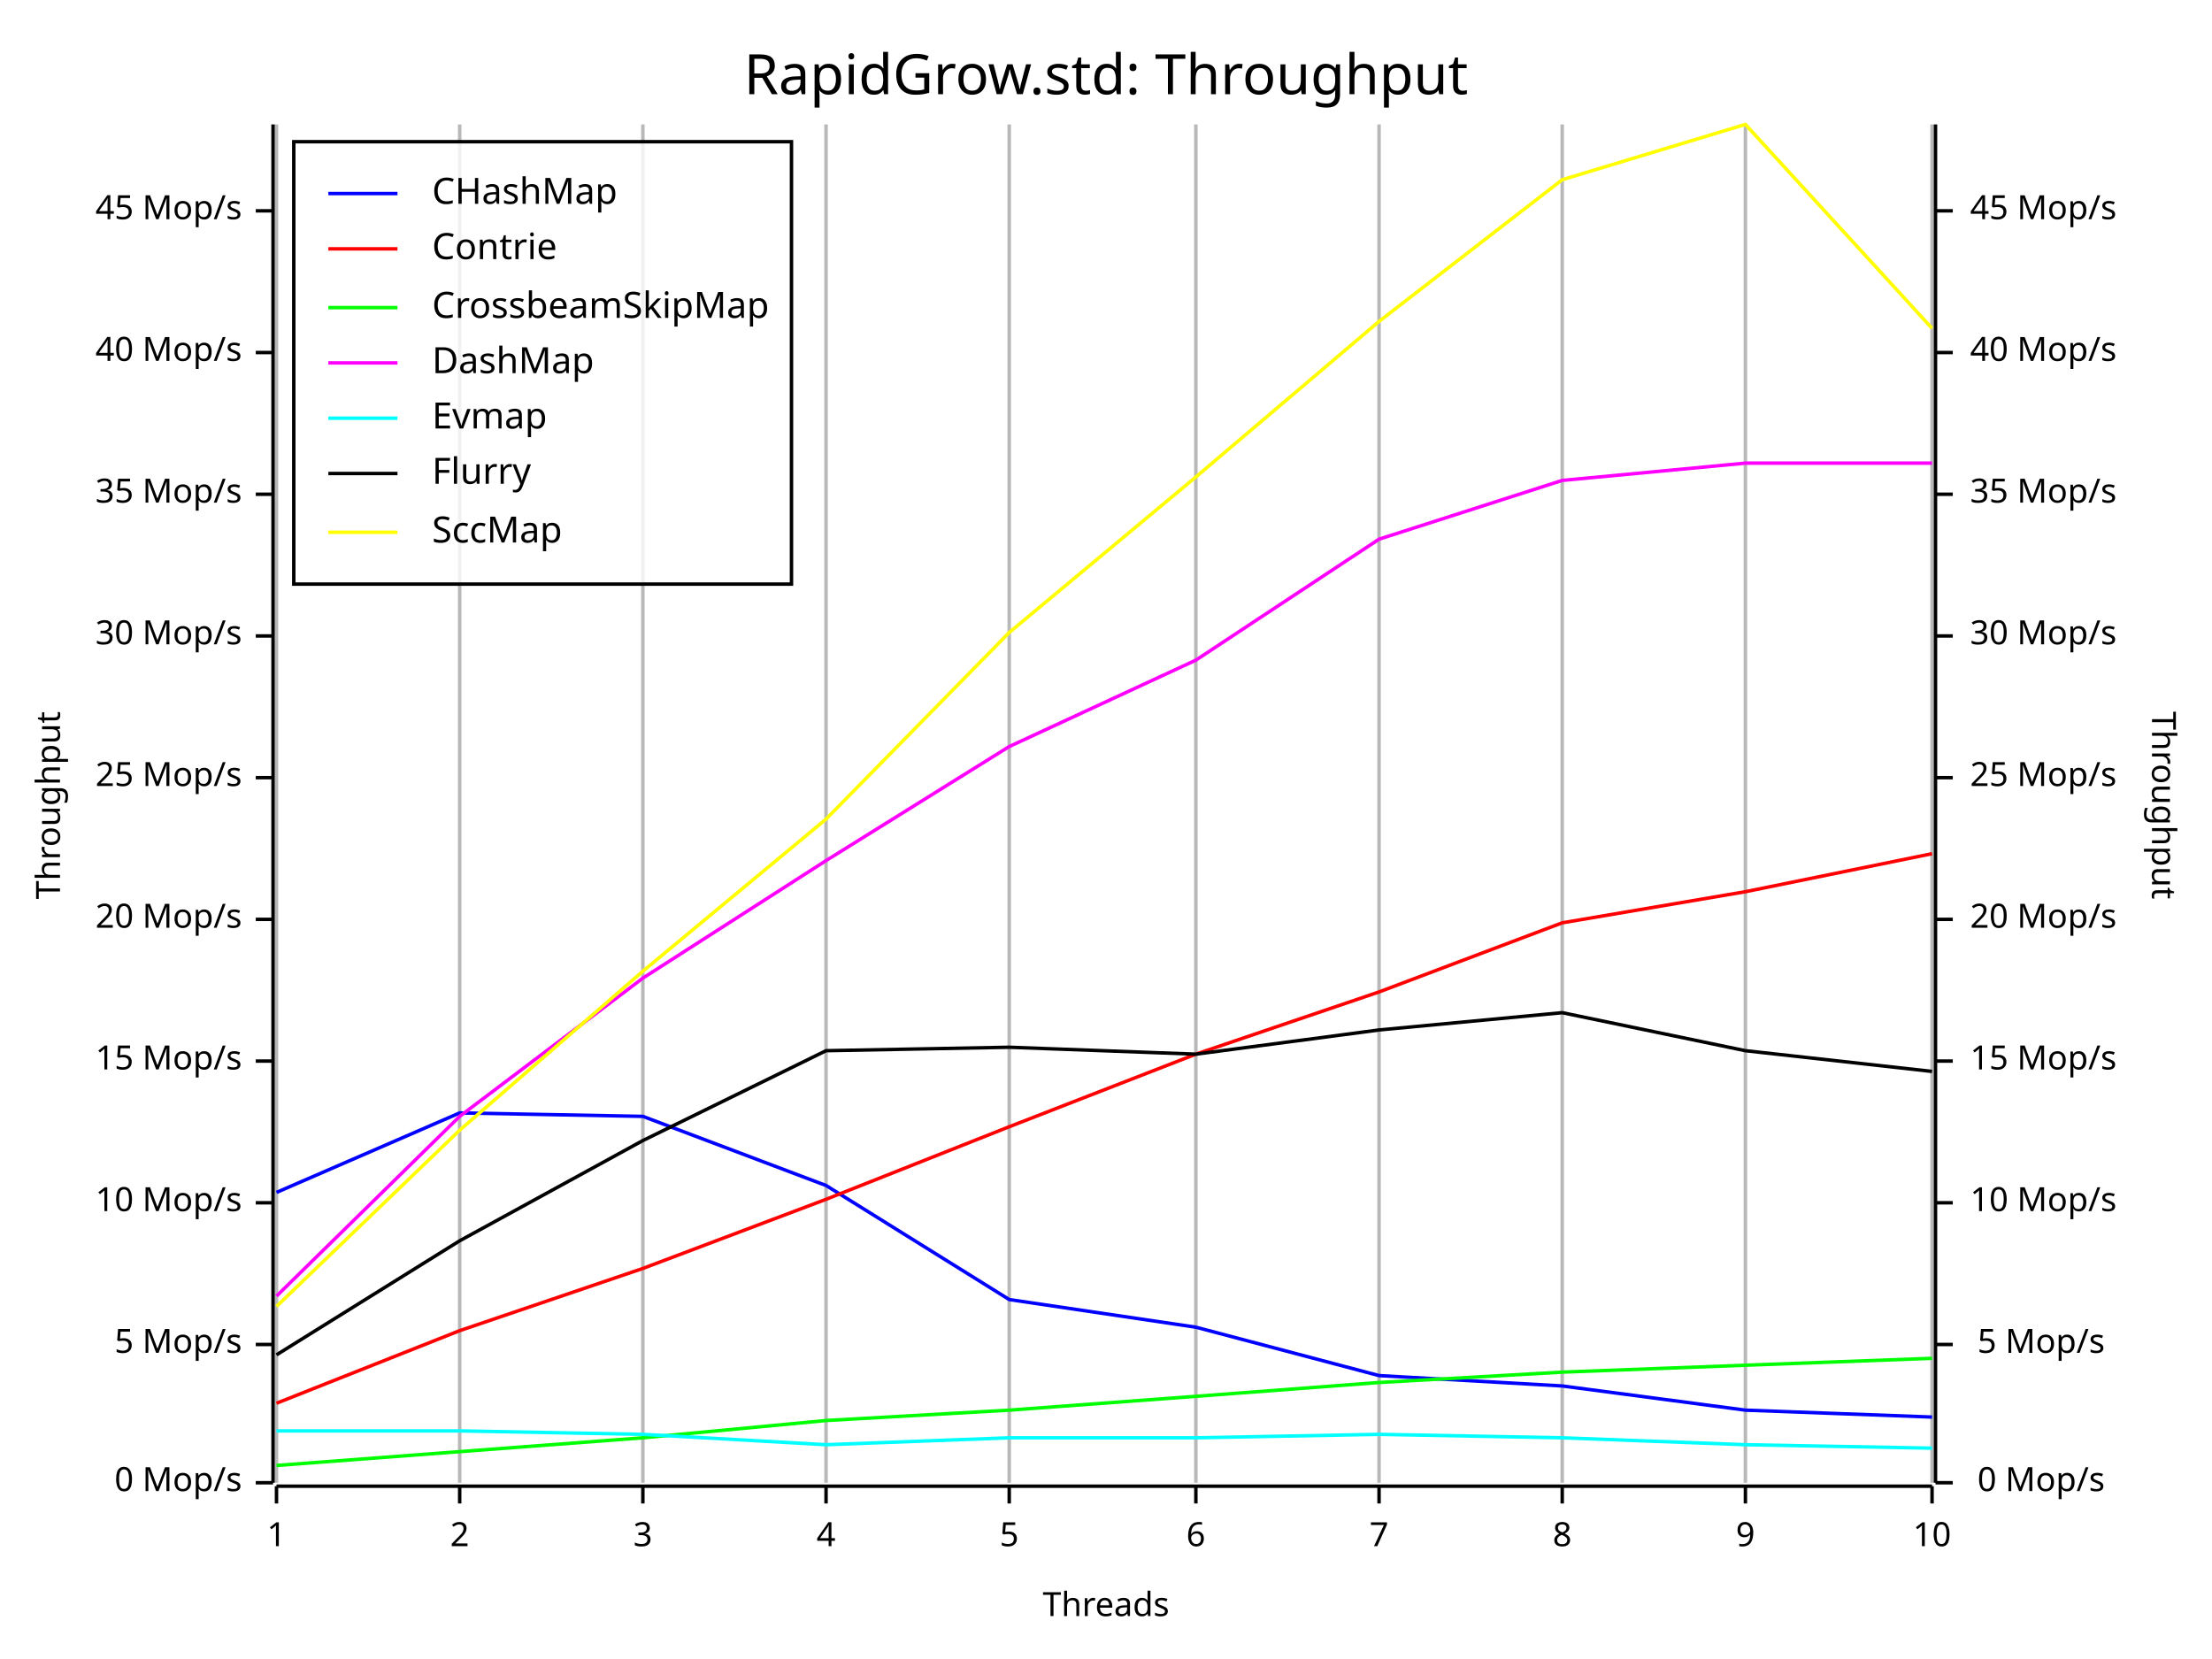
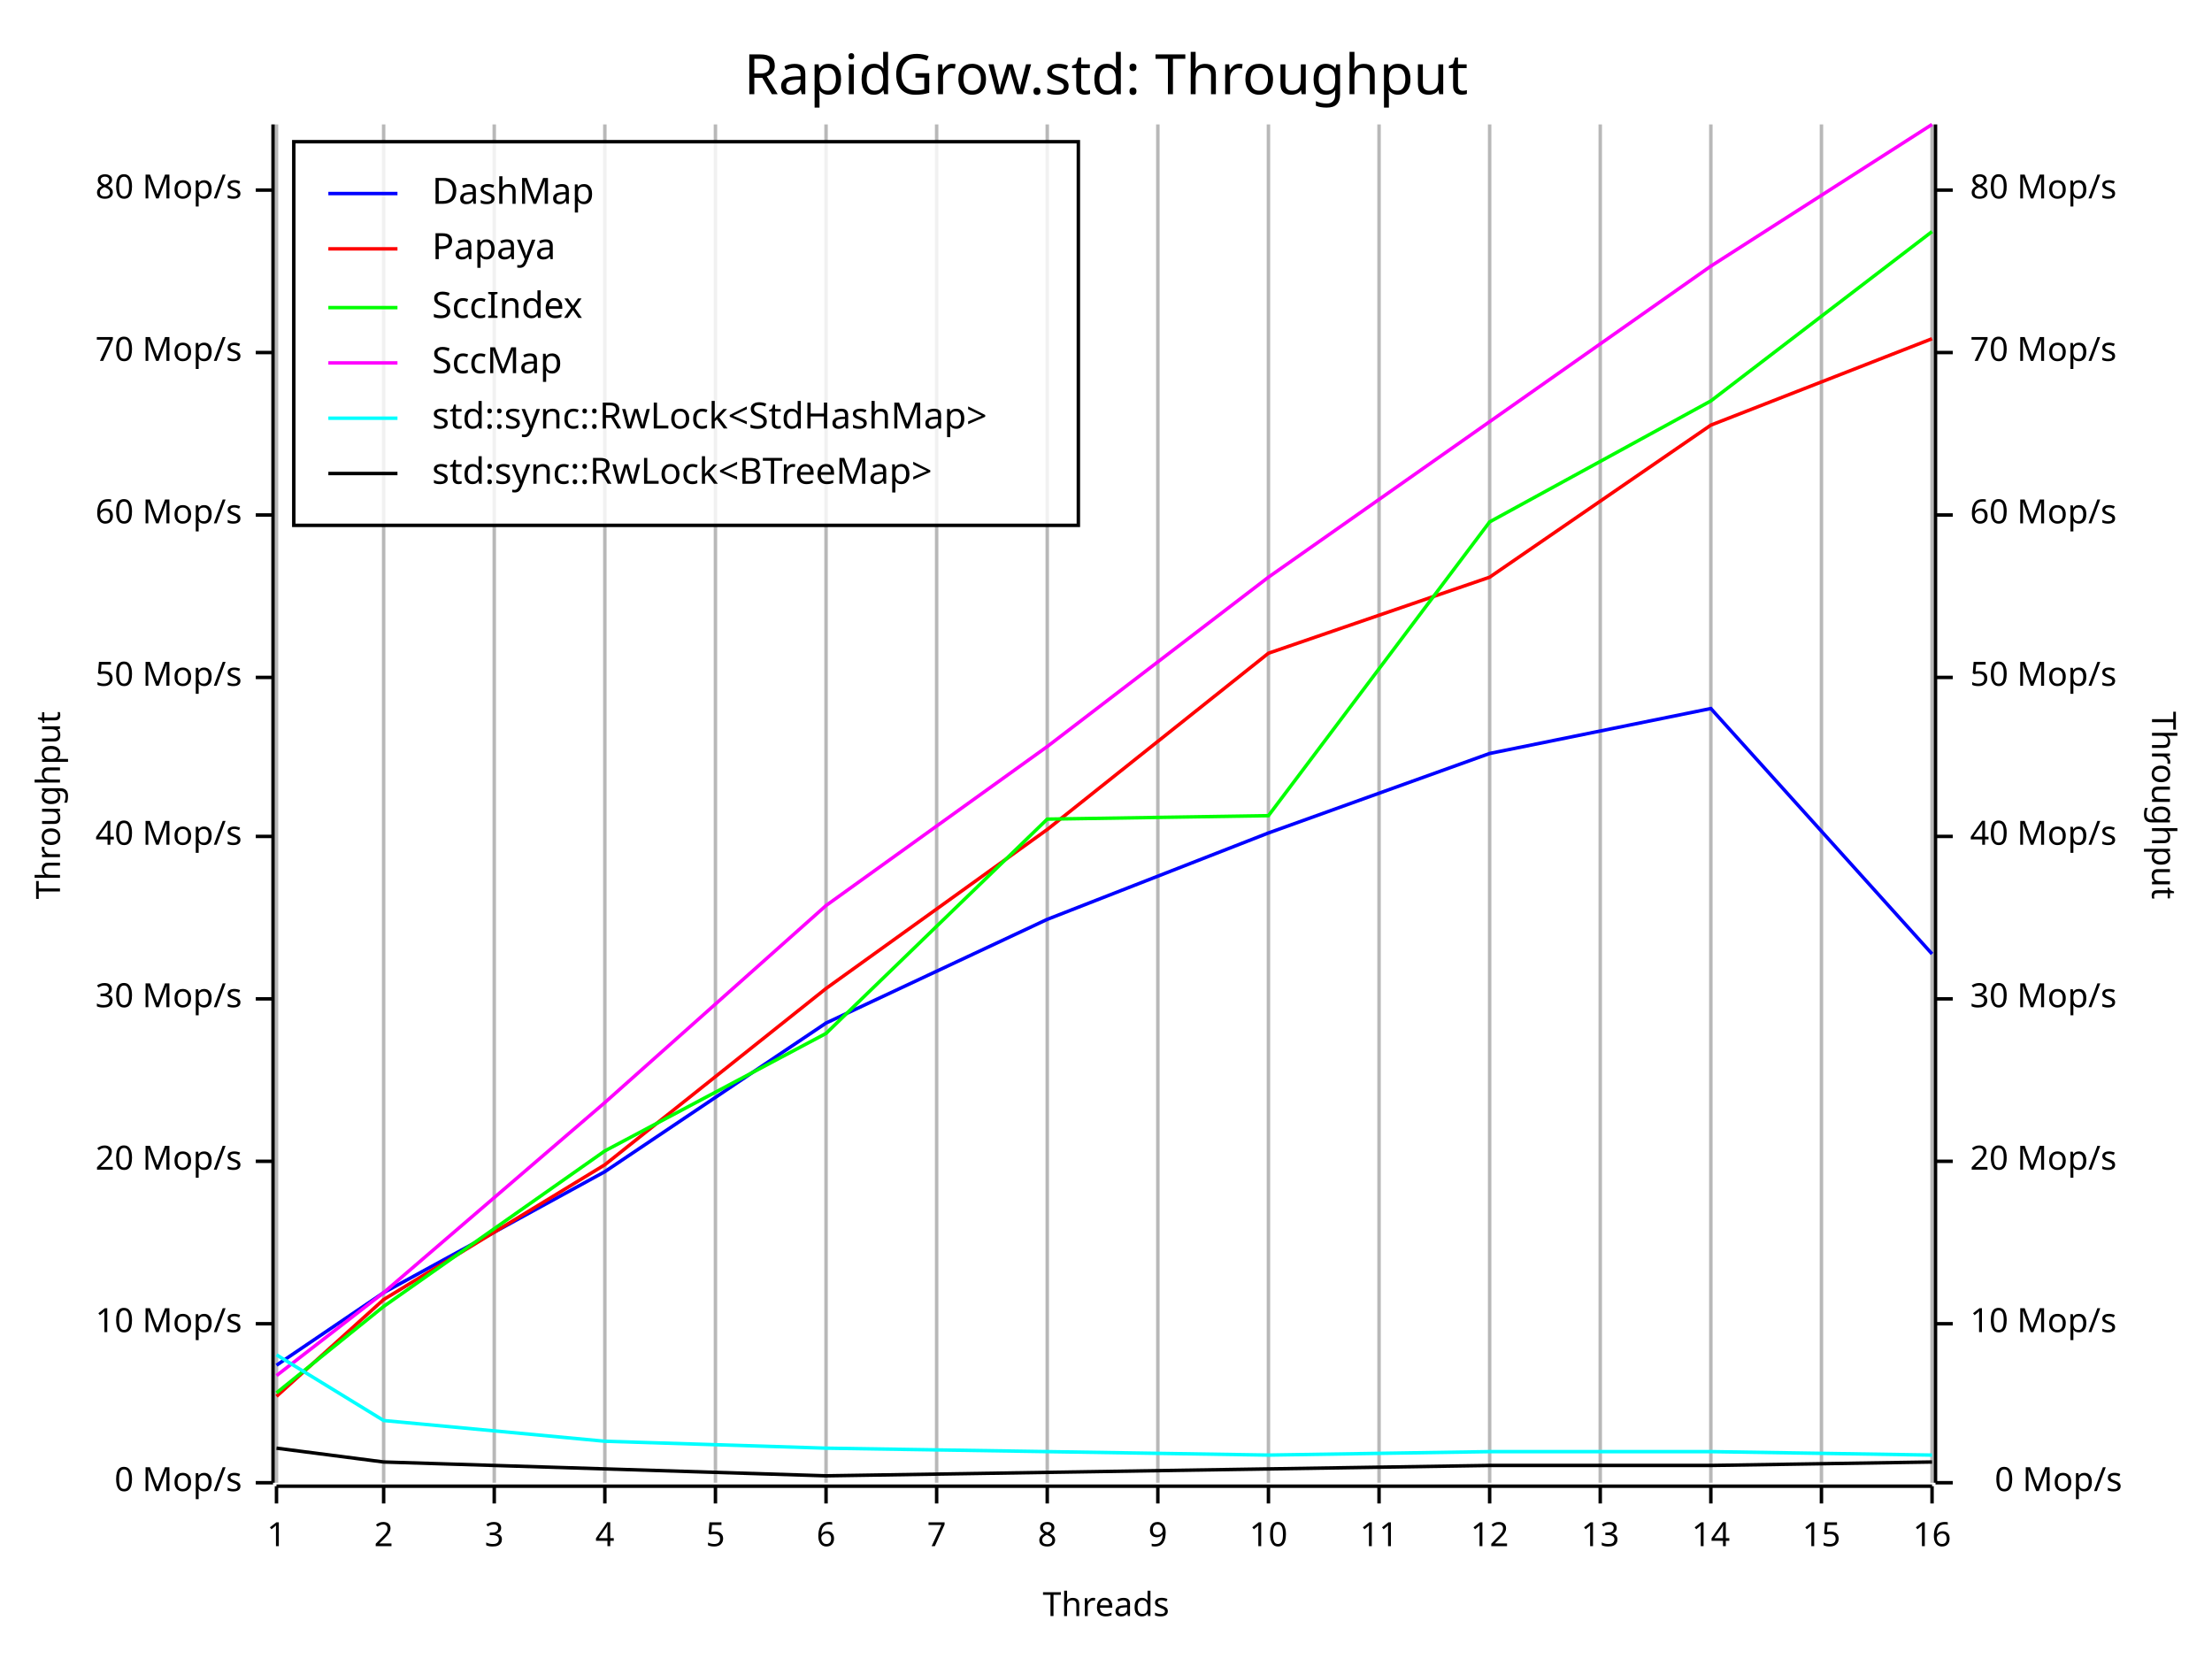
<svg xmlns="http://www.w3.org/2000/svg" width="640" height="480" viewBox="0 0 640 480">
  <rect x="0" y="0" width="640" height="480" opacity="1" fill="#FFFFFF" stroke="none" />
  <text x="320" y="15" dy="0.76em" text-anchor="middle" font-family="Fira Code" font-size="16.129" opacity="1" fill="#000000">
RapidGrow.std: Throughput
</text>
  <line opacity="0.1" stroke="#000000" stroke-width="1" x1="80" y1="429" x2="80" y2="36" />
-   <line opacity="0.1" stroke="#000000" stroke-width="1" x1="133" y1="429" x2="133" y2="36" />
-   <line opacity="0.1" stroke="#000000" stroke-width="1" x1="186" y1="429" x2="186" y2="36" />
+   <line opacity="0.1" stroke="#000000" stroke-width="1" x1="111" y1="429" x2="111" y2="36" />
+   <line opacity="0.1" stroke="#000000" stroke-width="1" x1="143" y1="429" x2="143" y2="36" />
+   <line opacity="0.1" stroke="#000000" stroke-width="1" x1="175" y1="429" x2="175" y2="36" />
+   <line opacity="0.1" stroke="#000000" stroke-width="1" x1="207" y1="429" x2="207" y2="36" />
  <line opacity="0.1" stroke="#000000" stroke-width="1" x1="239" y1="429" x2="239" y2="36" />
-   <line opacity="0.1" stroke="#000000" stroke-width="1" x1="292" y1="429" x2="292" y2="36" />
-   <line opacity="0.1" stroke="#000000" stroke-width="1" x1="346" y1="429" x2="346" y2="36" />
+   <line opacity="0.1" stroke="#000000" stroke-width="1" x1="271" y1="429" x2="271" y2="36" />
+   <line opacity="0.1" stroke="#000000" stroke-width="1" x1="303" y1="429" x2="303" y2="36" />
+   <line opacity="0.1" stroke="#000000" stroke-width="1" x1="335" y1="429" x2="335" y2="36" />
+   <line opacity="0.1" stroke="#000000" stroke-width="1" x1="367" y1="429" x2="367" y2="36" />
  <line opacity="0.1" stroke="#000000" stroke-width="1" x1="399" y1="429" x2="399" y2="36" />
-   <line opacity="0.1" stroke="#000000" stroke-width="1" x1="452" y1="429" x2="452" y2="36" />
-   <line opacity="0.1" stroke="#000000" stroke-width="1" x1="505" y1="429" x2="505" y2="36" />
+   <line opacity="0.1" stroke="#000000" stroke-width="1" x1="431" y1="429" x2="431" y2="36" />
+   <line opacity="0.1" stroke="#000000" stroke-width="1" x1="463" y1="429" x2="463" y2="36" />
+   <line opacity="0.1" stroke="#000000" stroke-width="1" x1="495" y1="429" x2="495" y2="36" />
+   <line opacity="0.1" stroke="#000000" stroke-width="1" x1="527" y1="429" x2="527" y2="36" />
  <line opacity="0.1" stroke="#000000" stroke-width="1" x1="559" y1="429" x2="559" y2="36" />
  <text x="10" y="233" dy="0.76em" text-anchor="middle" font-family="sans-serif" font-size="9.677" opacity="1" fill="#000000" transform="rotate(270, 10, 233)">
Throughput
</text>
  <text x="320" y="470" dy="-0.5ex" text-anchor="middle" font-family="sans-serif" font-size="9.677" opacity="1" fill="#000000">
Threads
</text>
  <text x="630" y="233" dy="0.76em" text-anchor="middle" font-family="sans-serif" font-size="9.677" opacity="1" fill="#000000" transform="rotate(90, 630, 233)">
Throughput
</text>
  <line opacity="0.2" stroke="#000000" stroke-width="1" x1="80" y1="429" x2="80" y2="36" />
-   <line opacity="0.2" stroke="#000000" stroke-width="1" x1="133" y1="429" x2="133" y2="36" />
-   <line opacity="0.2" stroke="#000000" stroke-width="1" x1="186" y1="429" x2="186" y2="36" />
+   <line opacity="0.2" stroke="#000000" stroke-width="1" x1="111" y1="429" x2="111" y2="36" />
+   <line opacity="0.2" stroke="#000000" stroke-width="1" x1="143" y1="429" x2="143" y2="36" />
+   <line opacity="0.2" stroke="#000000" stroke-width="1" x1="175" y1="429" x2="175" y2="36" />
+   <line opacity="0.2" stroke="#000000" stroke-width="1" x1="207" y1="429" x2="207" y2="36" />
  <line opacity="0.2" stroke="#000000" stroke-width="1" x1="239" y1="429" x2="239" y2="36" />
-   <line opacity="0.2" stroke="#000000" stroke-width="1" x1="292" y1="429" x2="292" y2="36" />
-   <line opacity="0.2" stroke="#000000" stroke-width="1" x1="346" y1="429" x2="346" y2="36" />
+   <line opacity="0.2" stroke="#000000" stroke-width="1" x1="271" y1="429" x2="271" y2="36" />
+   <line opacity="0.2" stroke="#000000" stroke-width="1" x1="303" y1="429" x2="303" y2="36" />
+   <line opacity="0.2" stroke="#000000" stroke-width="1" x1="335" y1="429" x2="335" y2="36" />
+   <line opacity="0.2" stroke="#000000" stroke-width="1" x1="367" y1="429" x2="367" y2="36" />
  <line opacity="0.2" stroke="#000000" stroke-width="1" x1="399" y1="429" x2="399" y2="36" />
-   <line opacity="0.2" stroke="#000000" stroke-width="1" x1="452" y1="429" x2="452" y2="36" />
-   <line opacity="0.2" stroke="#000000" stroke-width="1" x1="505" y1="429" x2="505" y2="36" />
+   <line opacity="0.2" stroke="#000000" stroke-width="1" x1="431" y1="429" x2="431" y2="36" />
+   <line opacity="0.2" stroke="#000000" stroke-width="1" x1="463" y1="429" x2="463" y2="36" />
+   <line opacity="0.2" stroke="#000000" stroke-width="1" x1="495" y1="429" x2="495" y2="36" />
+   <line opacity="0.2" stroke="#000000" stroke-width="1" x1="527" y1="429" x2="527" y2="36" />
  <line opacity="0.2" stroke="#000000" stroke-width="1" x1="559" y1="429" x2="559" y2="36" />
  <polyline fill="none" opacity="1" stroke="#000000" stroke-width="1" points="79,36 79,429 " />
  <text x="70" y="429" dy="0.5ex" text-anchor="end" font-family="sans-serif" font-size="9.677" opacity="1" fill="#000000">
0 Mop/s
</text>
  <polyline fill="none" opacity="1" stroke="#000000" stroke-width="1" points="74,429 79,429 " />
-   <text x="70" y="389" dy="0.5ex" text-anchor="end" font-family="sans-serif" font-size="9.677" opacity="1" fill="#000000">
- 5 Mop/s
- </text>
-   <polyline fill="none" opacity="1" stroke="#000000" stroke-width="1" points="74,389 79,389 " />
-   <text x="70" y="348" dy="0.5ex" text-anchor="end" font-family="sans-serif" font-size="9.677" opacity="1" fill="#000000">
+   <text x="70" y="383" dy="0.5ex" text-anchor="end" font-family="sans-serif" font-size="9.677" opacity="1" fill="#000000">
10 Mop/s
</text>
-   <polyline fill="none" opacity="1" stroke="#000000" stroke-width="1" points="74,348 79,348 " />
-   <text x="70" y="307" dy="0.5ex" text-anchor="end" font-family="sans-serif" font-size="9.677" opacity="1" fill="#000000">
- 15 Mop/s
- </text>
-   <polyline fill="none" opacity="1" stroke="#000000" stroke-width="1" points="74,307 79,307 " />
-   <text x="70" y="266" dy="0.5ex" text-anchor="end" font-family="sans-serif" font-size="9.677" opacity="1" fill="#000000">
+   <polyline fill="none" opacity="1" stroke="#000000" stroke-width="1" points="74,383 79,383 " />
+   <text x="70" y="336" dy="0.5ex" text-anchor="end" font-family="sans-serif" font-size="9.677" opacity="1" fill="#000000">
20 Mop/s
</text>
-   <polyline fill="none" opacity="1" stroke="#000000" stroke-width="1" points="74,266 79,266 " />
-   <text x="70" y="225" dy="0.5ex" text-anchor="end" font-family="sans-serif" font-size="9.677" opacity="1" fill="#000000">
- 25 Mop/s
- </text>
-   <polyline fill="none" opacity="1" stroke="#000000" stroke-width="1" points="74,225 79,225 " />
-   <text x="70" y="184" dy="0.5ex" text-anchor="end" font-family="sans-serif" font-size="9.677" opacity="1" fill="#000000">
+   <polyline fill="none" opacity="1" stroke="#000000" stroke-width="1" points="74,336 79,336 " />
+   <text x="70" y="289" dy="0.5ex" text-anchor="end" font-family="sans-serif" font-size="9.677" opacity="1" fill="#000000">
30 Mop/s
</text>
-   <polyline fill="none" opacity="1" stroke="#000000" stroke-width="1" points="74,184 79,184 " />
-   <text x="70" y="143" dy="0.5ex" text-anchor="end" font-family="sans-serif" font-size="9.677" opacity="1" fill="#000000">
- 35 Mop/s
- </text>
-   <polyline fill="none" opacity="1" stroke="#000000" stroke-width="1" points="74,143 79,143 " />
+   <polyline fill="none" opacity="1" stroke="#000000" stroke-width="1" points="74,289 79,289 " />
+   <text x="70" y="242" dy="0.5ex" text-anchor="end" font-family="sans-serif" font-size="9.677" opacity="1" fill="#000000">
+ 40 Mop/s
+ </text>
+   <polyline fill="none" opacity="1" stroke="#000000" stroke-width="1" points="74,242 79,242 " />
+   <text x="70" y="196" dy="0.5ex" text-anchor="end" font-family="sans-serif" font-size="9.677" opacity="1" fill="#000000">
+ 50 Mop/s
+ </text>
+   <polyline fill="none" opacity="1" stroke="#000000" stroke-width="1" points="74,196 79,196 " />
+   <text x="70" y="149" dy="0.5ex" text-anchor="end" font-family="sans-serif" font-size="9.677" opacity="1" fill="#000000">
+ 60 Mop/s
+ </text>
+   <polyline fill="none" opacity="1" stroke="#000000" stroke-width="1" points="74,149 79,149 " />
  <text x="70" y="102" dy="0.5ex" text-anchor="end" font-family="sans-serif" font-size="9.677" opacity="1" fill="#000000">
- 40 Mop/s
+ 70 Mop/s
</text>
  <polyline fill="none" opacity="1" stroke="#000000" stroke-width="1" points="74,102 79,102 " />
-   <text x="70" y="61" dy="0.5ex" text-anchor="end" font-family="sans-serif" font-size="9.677" opacity="1" fill="#000000">
- 45 Mop/s
- </text>
-   <polyline fill="none" opacity="1" stroke="#000000" stroke-width="1" points="74,61 79,61 " />
+   <text x="70" y="55" dy="0.5ex" text-anchor="end" font-family="sans-serif" font-size="9.677" opacity="1" fill="#000000">
+ 80 Mop/s
+ </text>
+   <polyline fill="none" opacity="1" stroke="#000000" stroke-width="1" points="74,55 79,55 " />
  <polyline fill="none" opacity="1" stroke="#000000" stroke-width="1" points="80,430 559,430 " />
  <text x="80" y="440" dy="0.76em" text-anchor="middle" font-family="sans-serif" font-size="9.677" opacity="1" fill="#000000">
1
</text>
  <polyline fill="none" opacity="1" stroke="#000000" stroke-width="1" points="80,430 80,435 " />
-   <text x="133" y="440" dy="0.76em" text-anchor="middle" font-family="sans-serif" font-size="9.677" opacity="1" fill="#000000">
+   <text x="111" y="440" dy="0.76em" text-anchor="middle" font-family="sans-serif" font-size="9.677" opacity="1" fill="#000000">
2
</text>
-   <polyline fill="none" opacity="1" stroke="#000000" stroke-width="1" points="133,430 133,435 " />
-   <text x="186" y="440" dy="0.76em" text-anchor="middle" font-family="sans-serif" font-size="9.677" opacity="1" fill="#000000">
+   <polyline fill="none" opacity="1" stroke="#000000" stroke-width="1" points="111,430 111,435 " />
+   <text x="143" y="440" dy="0.76em" text-anchor="middle" font-family="sans-serif" font-size="9.677" opacity="1" fill="#000000">
3
</text>
-   <polyline fill="none" opacity="1" stroke="#000000" stroke-width="1" points="186,430 186,435 " />
+   <polyline fill="none" opacity="1" stroke="#000000" stroke-width="1" points="143,430 143,435 " />
+   <text x="175" y="440" dy="0.76em" text-anchor="middle" font-family="sans-serif" font-size="9.677" opacity="1" fill="#000000">
+ 4
+ </text>
+   <polyline fill="none" opacity="1" stroke="#000000" stroke-width="1" points="175,430 175,435 " />
+   <text x="207" y="440" dy="0.76em" text-anchor="middle" font-family="sans-serif" font-size="9.677" opacity="1" fill="#000000">
+ 5
+ </text>
+   <polyline fill="none" opacity="1" stroke="#000000" stroke-width="1" points="207,430 207,435 " />
  <text x="239" y="440" dy="0.76em" text-anchor="middle" font-family="sans-serif" font-size="9.677" opacity="1" fill="#000000">
- 4
+ 6
</text>
  <polyline fill="none" opacity="1" stroke="#000000" stroke-width="1" points="239,430 239,435 " />
-   <text x="292" y="440" dy="0.76em" text-anchor="middle" font-family="sans-serif" font-size="9.677" opacity="1" fill="#000000">
- 5
- </text>
-   <polyline fill="none" opacity="1" stroke="#000000" stroke-width="1" points="292,430 292,435 " />
-   <text x="346" y="440" dy="0.76em" text-anchor="middle" font-family="sans-serif" font-size="9.677" opacity="1" fill="#000000">
- 6
- </text>
-   <polyline fill="none" opacity="1" stroke="#000000" stroke-width="1" points="346,430 346,435 " />
+   <text x="271" y="440" dy="0.76em" text-anchor="middle" font-family="sans-serif" font-size="9.677" opacity="1" fill="#000000">
+ 7
+ </text>
+   <polyline fill="none" opacity="1" stroke="#000000" stroke-width="1" points="271,430 271,435 " />
+   <text x="303" y="440" dy="0.76em" text-anchor="middle" font-family="sans-serif" font-size="9.677" opacity="1" fill="#000000">
+ 8
+ </text>
+   <polyline fill="none" opacity="1" stroke="#000000" stroke-width="1" points="303,430 303,435 " />
+   <text x="335" y="440" dy="0.76em" text-anchor="middle" font-family="sans-serif" font-size="9.677" opacity="1" fill="#000000">
+ 9
+ </text>
+   <polyline fill="none" opacity="1" stroke="#000000" stroke-width="1" points="335,430 335,435 " />
+   <text x="367" y="440" dy="0.76em" text-anchor="middle" font-family="sans-serif" font-size="9.677" opacity="1" fill="#000000">
+ 10
+ </text>
+   <polyline fill="none" opacity="1" stroke="#000000" stroke-width="1" points="367,430 367,435 " />
  <text x="399" y="440" dy="0.76em" text-anchor="middle" font-family="sans-serif" font-size="9.677" opacity="1" fill="#000000">
- 7
+ 11
</text>
  <polyline fill="none" opacity="1" stroke="#000000" stroke-width="1" points="399,430 399,435 " />
-   <text x="452" y="440" dy="0.76em" text-anchor="middle" font-family="sans-serif" font-size="9.677" opacity="1" fill="#000000">
- 8
- </text>
-   <polyline fill="none" opacity="1" stroke="#000000" stroke-width="1" points="452,430 452,435 " />
-   <text x="505" y="440" dy="0.76em" text-anchor="middle" font-family="sans-serif" font-size="9.677" opacity="1" fill="#000000">
- 9
- </text>
-   <polyline fill="none" opacity="1" stroke="#000000" stroke-width="1" points="505,430 505,435 " />
+   <text x="431" y="440" dy="0.76em" text-anchor="middle" font-family="sans-serif" font-size="9.677" opacity="1" fill="#000000">
+ 12
+ </text>
+   <polyline fill="none" opacity="1" stroke="#000000" stroke-width="1" points="431,430 431,435 " />
+   <text x="463" y="440" dy="0.76em" text-anchor="middle" font-family="sans-serif" font-size="9.677" opacity="1" fill="#000000">
+ 13
+ </text>
+   <polyline fill="none" opacity="1" stroke="#000000" stroke-width="1" points="463,430 463,435 " />
+   <text x="495" y="440" dy="0.76em" text-anchor="middle" font-family="sans-serif" font-size="9.677" opacity="1" fill="#000000">
+ 14
+ </text>
+   <polyline fill="none" opacity="1" stroke="#000000" stroke-width="1" points="495,430 495,435 " />
+   <text x="527" y="440" dy="0.76em" text-anchor="middle" font-family="sans-serif" font-size="9.677" opacity="1" fill="#000000">
+ 15
+ </text>
+   <polyline fill="none" opacity="1" stroke="#000000" stroke-width="1" points="527,430 527,435 " />
  <text x="559" y="440" dy="0.76em" text-anchor="middle" font-family="sans-serif" font-size="9.677" opacity="1" fill="#000000">
- 10
+ 16
</text>
  <polyline fill="none" opacity="1" stroke="#000000" stroke-width="1" points="559,430 559,435 " />
  <polyline fill="none" opacity="1" stroke="#000000" stroke-width="1" points="560,36 560,429 " />
-   <text x="609" y="429" dy="0.5ex" text-anchor="end" font-family="sans-serif" font-size="9.677" opacity="1" fill="#000000">
+   <text x="614" y="429" dy="0.5ex" text-anchor="end" font-family="sans-serif" font-size="9.677" opacity="1" fill="#000000">
0 Mop/s
</text>
  <polyline fill="none" opacity="1" stroke="#000000" stroke-width="1" points="560,429 565,429 " />
-   <text x="609" y="389" dy="0.5ex" text-anchor="end" font-family="sans-serif" font-size="9.677" opacity="1" fill="#000000">
- 5 Mop/s
- </text>
-   <polyline fill="none" opacity="1" stroke="#000000" stroke-width="1" points="560,389 565,389 " />
-   <text x="570" y="348" dy="0.5ex" text-anchor="start" font-family="sans-serif" font-size="9.677" opacity="1" fill="#000000">
+   <text x="570" y="383" dy="0.5ex" text-anchor="start" font-family="sans-serif" font-size="9.677" opacity="1" fill="#000000">
10 Mop/s
</text>
-   <polyline fill="none" opacity="1" stroke="#000000" stroke-width="1" points="560,348 565,348 " />
-   <text x="570" y="307" dy="0.5ex" text-anchor="start" font-family="sans-serif" font-size="9.677" opacity="1" fill="#000000">
- 15 Mop/s
- </text>
-   <polyline fill="none" opacity="1" stroke="#000000" stroke-width="1" points="560,307 565,307 " />
-   <text x="570" y="266" dy="0.5ex" text-anchor="start" font-family="sans-serif" font-size="9.677" opacity="1" fill="#000000">
+   <polyline fill="none" opacity="1" stroke="#000000" stroke-width="1" points="560,383 565,383 " />
+   <text x="570" y="336" dy="0.5ex" text-anchor="start" font-family="sans-serif" font-size="9.677" opacity="1" fill="#000000">
20 Mop/s
</text>
-   <polyline fill="none" opacity="1" stroke="#000000" stroke-width="1" points="560,266 565,266 " />
-   <text x="570" y="225" dy="0.5ex" text-anchor="start" font-family="sans-serif" font-size="9.677" opacity="1" fill="#000000">
- 25 Mop/s
- </text>
-   <polyline fill="none" opacity="1" stroke="#000000" stroke-width="1" points="560,225 565,225 " />
-   <text x="570" y="184" dy="0.5ex" text-anchor="start" font-family="sans-serif" font-size="9.677" opacity="1" fill="#000000">
+   <polyline fill="none" opacity="1" stroke="#000000" stroke-width="1" points="560,336 565,336 " />
+   <text x="570" y="289" dy="0.5ex" text-anchor="start" font-family="sans-serif" font-size="9.677" opacity="1" fill="#000000">
30 Mop/s
</text>
-   <polyline fill="none" opacity="1" stroke="#000000" stroke-width="1" points="560,184 565,184 " />
-   <text x="570" y="143" dy="0.5ex" text-anchor="start" font-family="sans-serif" font-size="9.677" opacity="1" fill="#000000">
- 35 Mop/s
- </text>
-   <polyline fill="none" opacity="1" stroke="#000000" stroke-width="1" points="560,143 565,143 " />
+   <polyline fill="none" opacity="1" stroke="#000000" stroke-width="1" points="560,289 565,289 " />
+   <text x="570" y="242" dy="0.5ex" text-anchor="start" font-family="sans-serif" font-size="9.677" opacity="1" fill="#000000">
+ 40 Mop/s
+ </text>
+   <polyline fill="none" opacity="1" stroke="#000000" stroke-width="1" points="560,242 565,242 " />
+   <text x="570" y="196" dy="0.5ex" text-anchor="start" font-family="sans-serif" font-size="9.677" opacity="1" fill="#000000">
+ 50 Mop/s
+ </text>
+   <polyline fill="none" opacity="1" stroke="#000000" stroke-width="1" points="560,196 565,196 " />
+   <text x="570" y="149" dy="0.5ex" text-anchor="start" font-family="sans-serif" font-size="9.677" opacity="1" fill="#000000">
+ 60 Mop/s
+ </text>
+   <polyline fill="none" opacity="1" stroke="#000000" stroke-width="1" points="560,149 565,149 " />
  <text x="570" y="102" dy="0.5ex" text-anchor="start" font-family="sans-serif" font-size="9.677" opacity="1" fill="#000000">
- 40 Mop/s
+ 70 Mop/s
</text>
  <polyline fill="none" opacity="1" stroke="#000000" stroke-width="1" points="560,102 565,102 " />
-   <text x="570" y="61" dy="0.5ex" text-anchor="start" font-family="sans-serif" font-size="9.677" opacity="1" fill="#000000">
- 45 Mop/s
- </text>
-   <polyline fill="none" opacity="1" stroke="#000000" stroke-width="1" points="560,61 565,61 " />
-   <polyline fill="none" opacity="1" stroke="#0000FF" stroke-width="1" points="80,345 133,322 186,323 239,343 292,376 346,384 399,398 452,401 505,408 559,410 " />
-   <polyline fill="none" opacity="1" stroke="#FF0000" stroke-width="1" points="80,406 133,385 186,367 239,347 292,326 346,305 399,287 452,267 505,258 559,247 " />
-   <polyline fill="none" opacity="1" stroke="#00FF00" stroke-width="1" points="80,424 133,420 186,416 239,411 292,408 346,404 399,400 452,397 505,395 559,393 " />
-   <polyline fill="none" opacity="1" stroke="#FF00FF" stroke-width="1" points="80,375 133,323 186,283 239,249 292,216 346,191 399,156 452,139 505,134 559,134 " />
-   <polyline fill="none" opacity="1" stroke="#00FFFF" stroke-width="1" points="80,414 133,414 186,415 239,418 292,416 346,416 399,415 452,416 505,418 559,419 " />
-   <polyline fill="none" opacity="1" stroke="#000000" stroke-width="1" points="80,392 133,359 186,330 239,304 292,303 346,305 399,298 452,293 505,304 559,310 " />
-   <polyline fill="none" opacity="1" stroke="#FFFF00" stroke-width="1" points="80,378 133,327 186,281 239,237 292,183 346,138 399,93 452,52 505,36 559,95 " />
-   <rect x="85" y="41" width="144" height="128" opacity="0.8" fill="#FFFFFF" stroke="none" />
-   <rect x="85" y="41" width="144" height="128" opacity="1" fill="none" stroke="#000000" />
+   <text x="570" y="55" dy="0.5ex" text-anchor="start" font-family="sans-serif" font-size="9.677" opacity="1" fill="#000000">
+ 80 Mop/s
+ </text>
+   <polyline fill="none" opacity="1" stroke="#000000" stroke-width="1" points="560,55 565,55 " />
+   <polyline fill="none" opacity="1" stroke="#0000FF" stroke-width="1" points="80,395 111,374 175,339 239,296 303,266 367,241 431,218 495,205 559,276 " />
+   <polyline fill="none" opacity="1" stroke="#FF0000" stroke-width="1" points="80,404 111,376 175,337 239,286 303,240 367,189 431,167 495,123 559,98 " />
+   <polyline fill="none" opacity="1" stroke="#00FF00" stroke-width="1" points="80,403 111,378 175,333 239,299 303,237 367,236 431,151 495,116 559,67 " />
+   <polyline fill="none" opacity="1" stroke="#FF00FF" stroke-width="1" points="80,398 111,374 175,319 239,262 303,216 367,167 431,122 495,77 559,36 " />
+   <polyline fill="none" opacity="1" stroke="#00FFFF" stroke-width="1" points="80,392 111,411 175,417 239,419 303,420 367,421 431,420 495,420 559,421 " />
+   <polyline fill="none" opacity="1" stroke="#000000" stroke-width="1" points="80,419 111,423 175,425 239,427 303,426 367,425 431,424 495,424 559,423 " />
+   <rect x="85" y="41" width="227" height="111" opacity="0.8" fill="#FFFFFF" stroke="none" />
+   <rect x="85" y="41" width="227" height="111" opacity="1" fill="none" stroke="#000000" />
  <text x="125" y="51" dy="0.76em" text-anchor="start" font-family="Fira Code" font-size="10.484" opacity="1" fill="#000000">
- CHashMap
+ DashMap
</text>
  <text x="125" y="67" dy="0.76em" text-anchor="start" font-family="Fira Code" font-size="10.484" opacity="1" fill="#000000">
- Contrie
+ Papaya
</text>
  <text x="125" y="84" dy="0.76em" text-anchor="start" font-family="Fira Code" font-size="10.484" opacity="1" fill="#000000">
- CrossbeamSkipMap
+ SccIndex
</text>
  <text x="125" y="100" dy="0.76em" text-anchor="start" font-family="Fira Code" font-size="10.484" opacity="1" fill="#000000">
- DashMap
+ SccMap
</text>
  <text x="125" y="116" dy="0.76em" text-anchor="start" font-family="Fira Code" font-size="10.484" opacity="1" fill="#000000">
- Evmap
+ std::sync::RwLock&lt;StdHashMap&gt;
</text>
  <text x="125" y="132" dy="0.76em" text-anchor="start" font-family="Fira Code" font-size="10.484" opacity="1" fill="#000000">
- Flurry
- </text>
-   <text x="125" y="149" dy="0.76em" text-anchor="start" font-family="Fira Code" font-size="10.484" opacity="1" fill="#000000">
- SccMap
+ std:sync::RwLock&lt;BTreeMap&gt;
</text>
  <polyline fill="none" opacity="1" stroke="#0000FF" stroke-width="1" points="95,56 115,56 " />
  <polyline fill="none" opacity="1" stroke="#FF0000" stroke-width="1" points="95,72 115,72 " />
  <polyline fill="none" opacity="1" stroke="#00FF00" stroke-width="1" points="95,89 115,89 " />
  <polyline fill="none" opacity="1" stroke="#FF00FF" stroke-width="1" points="95,105 115,105 " />
  <polyline fill="none" opacity="1" stroke="#00FFFF" stroke-width="1" points="95,121 115,121 " />
  <polyline fill="none" opacity="1" stroke="#000000" stroke-width="1" points="95,137 115,137 " />
-   <polyline fill="none" opacity="1" stroke="#FFFF00" stroke-width="1" points="95,154 115,154 " />
</svg>
